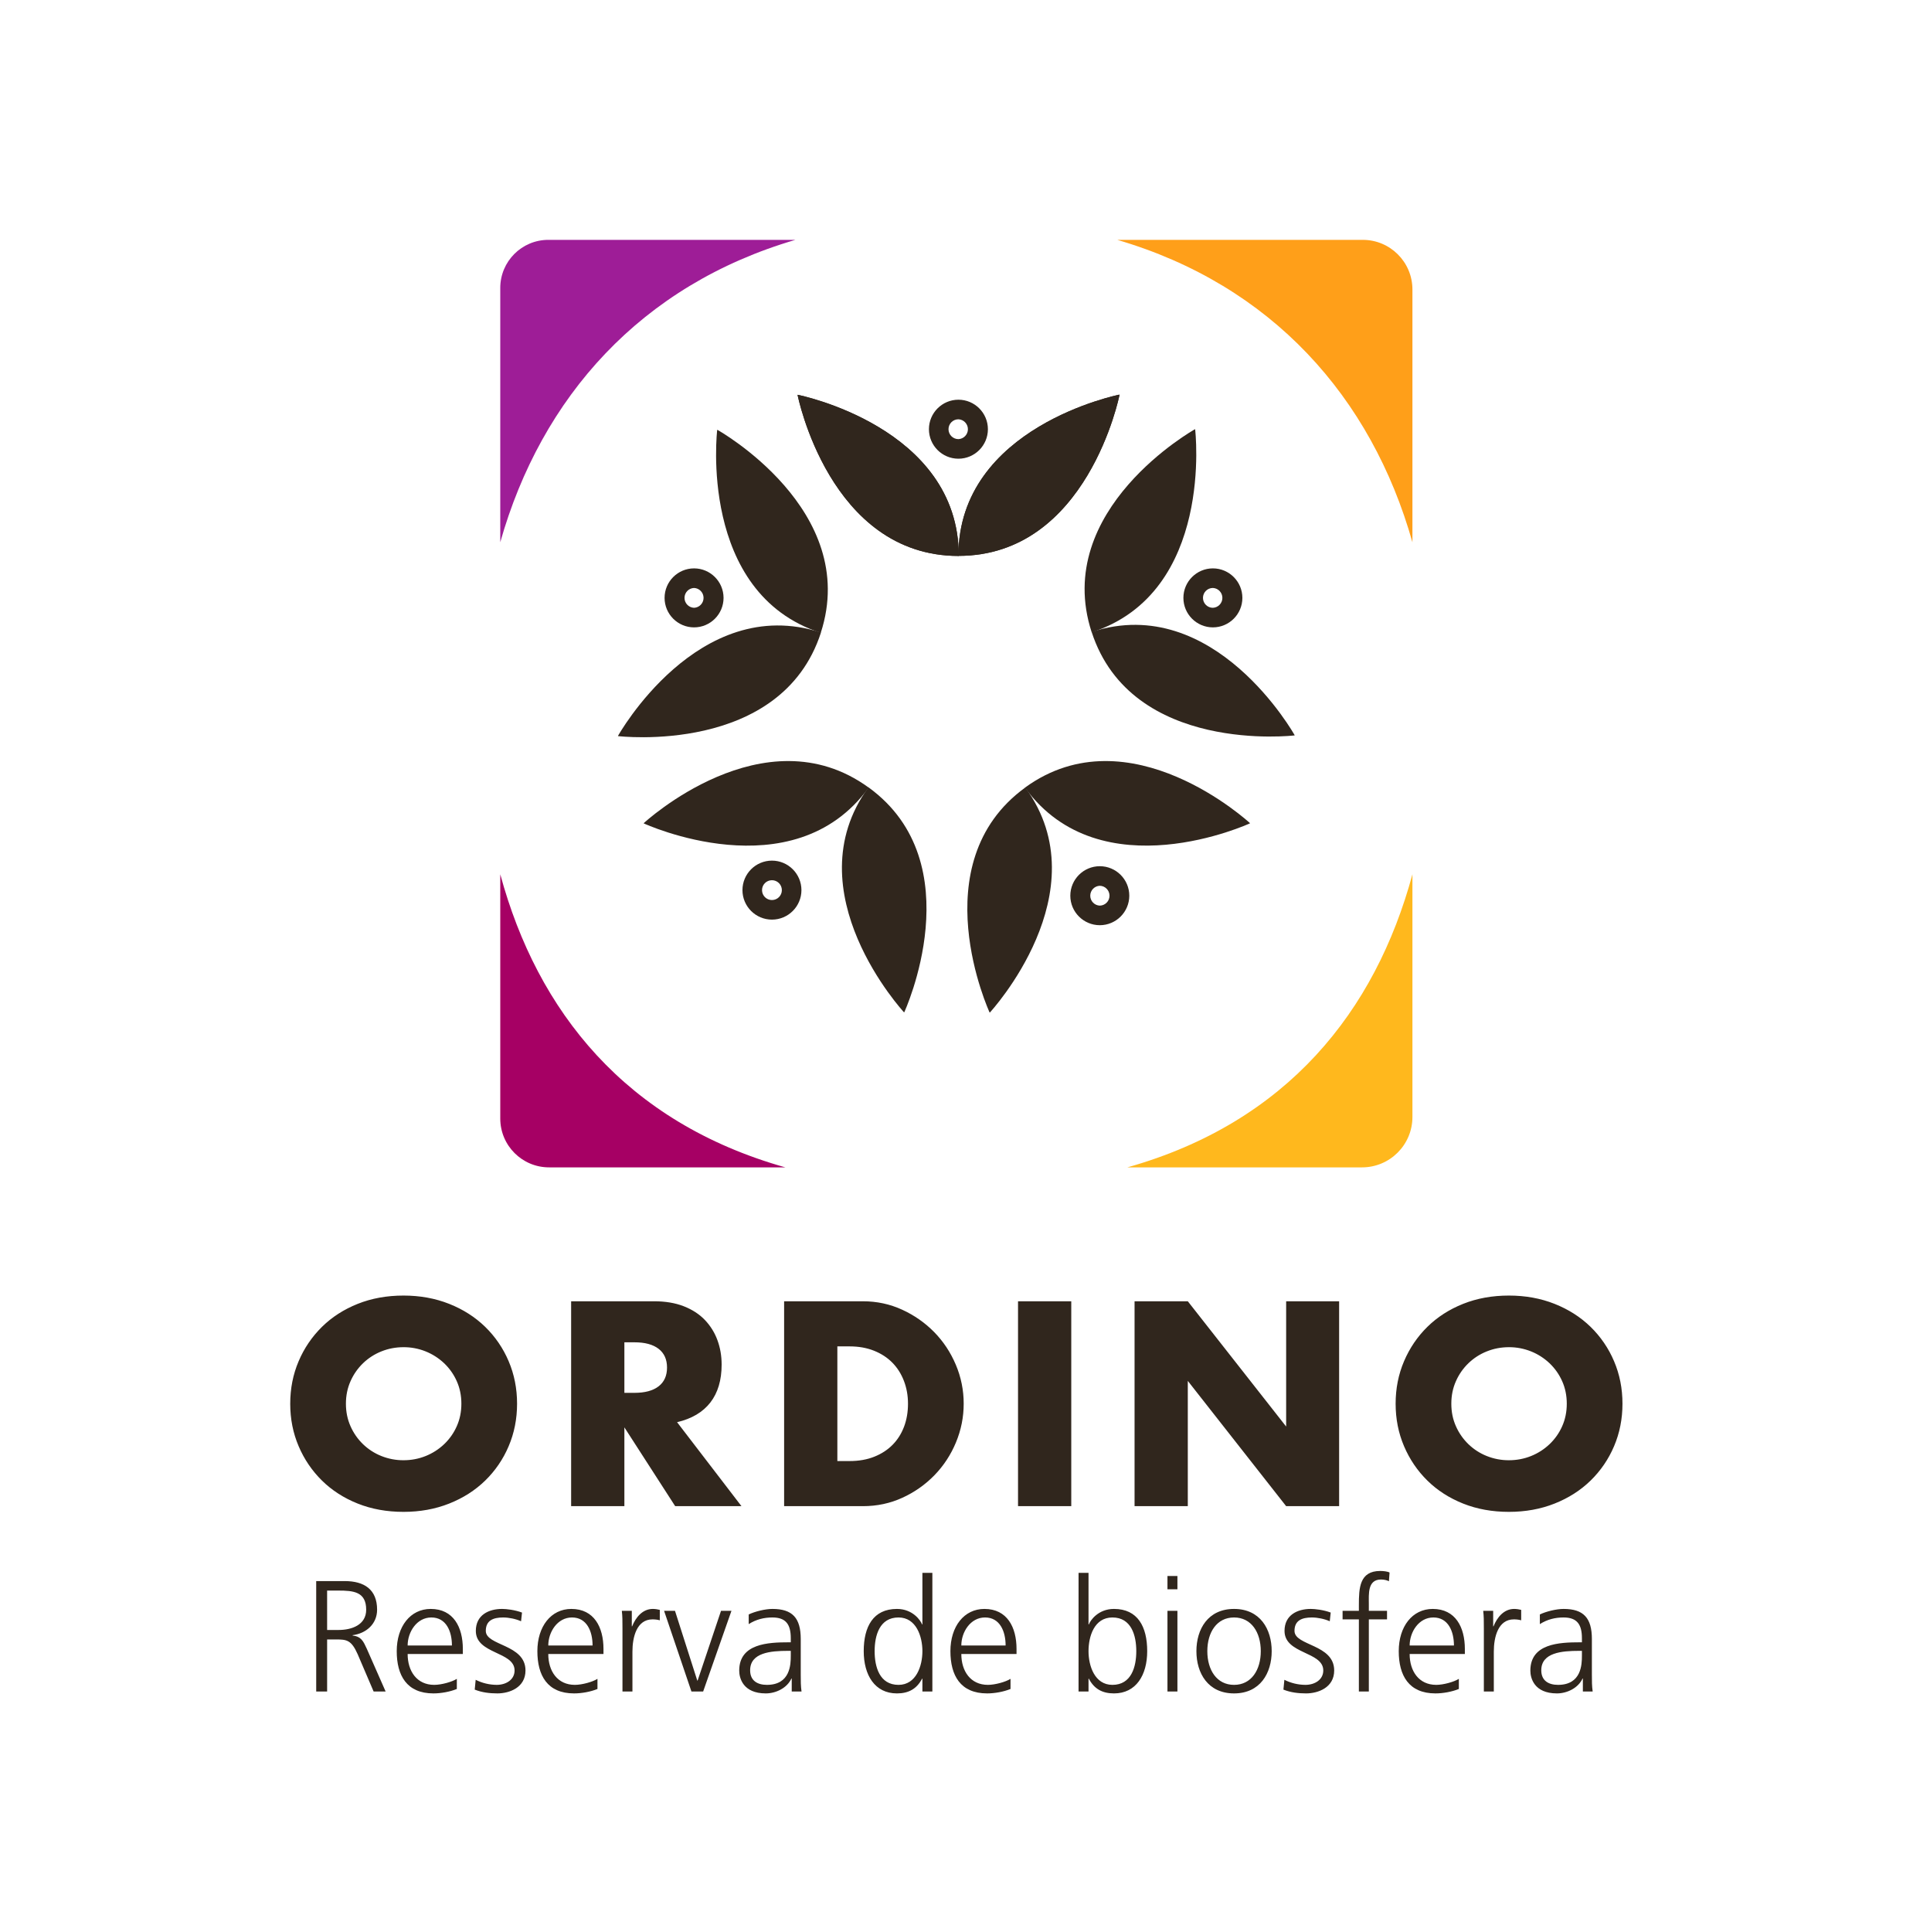
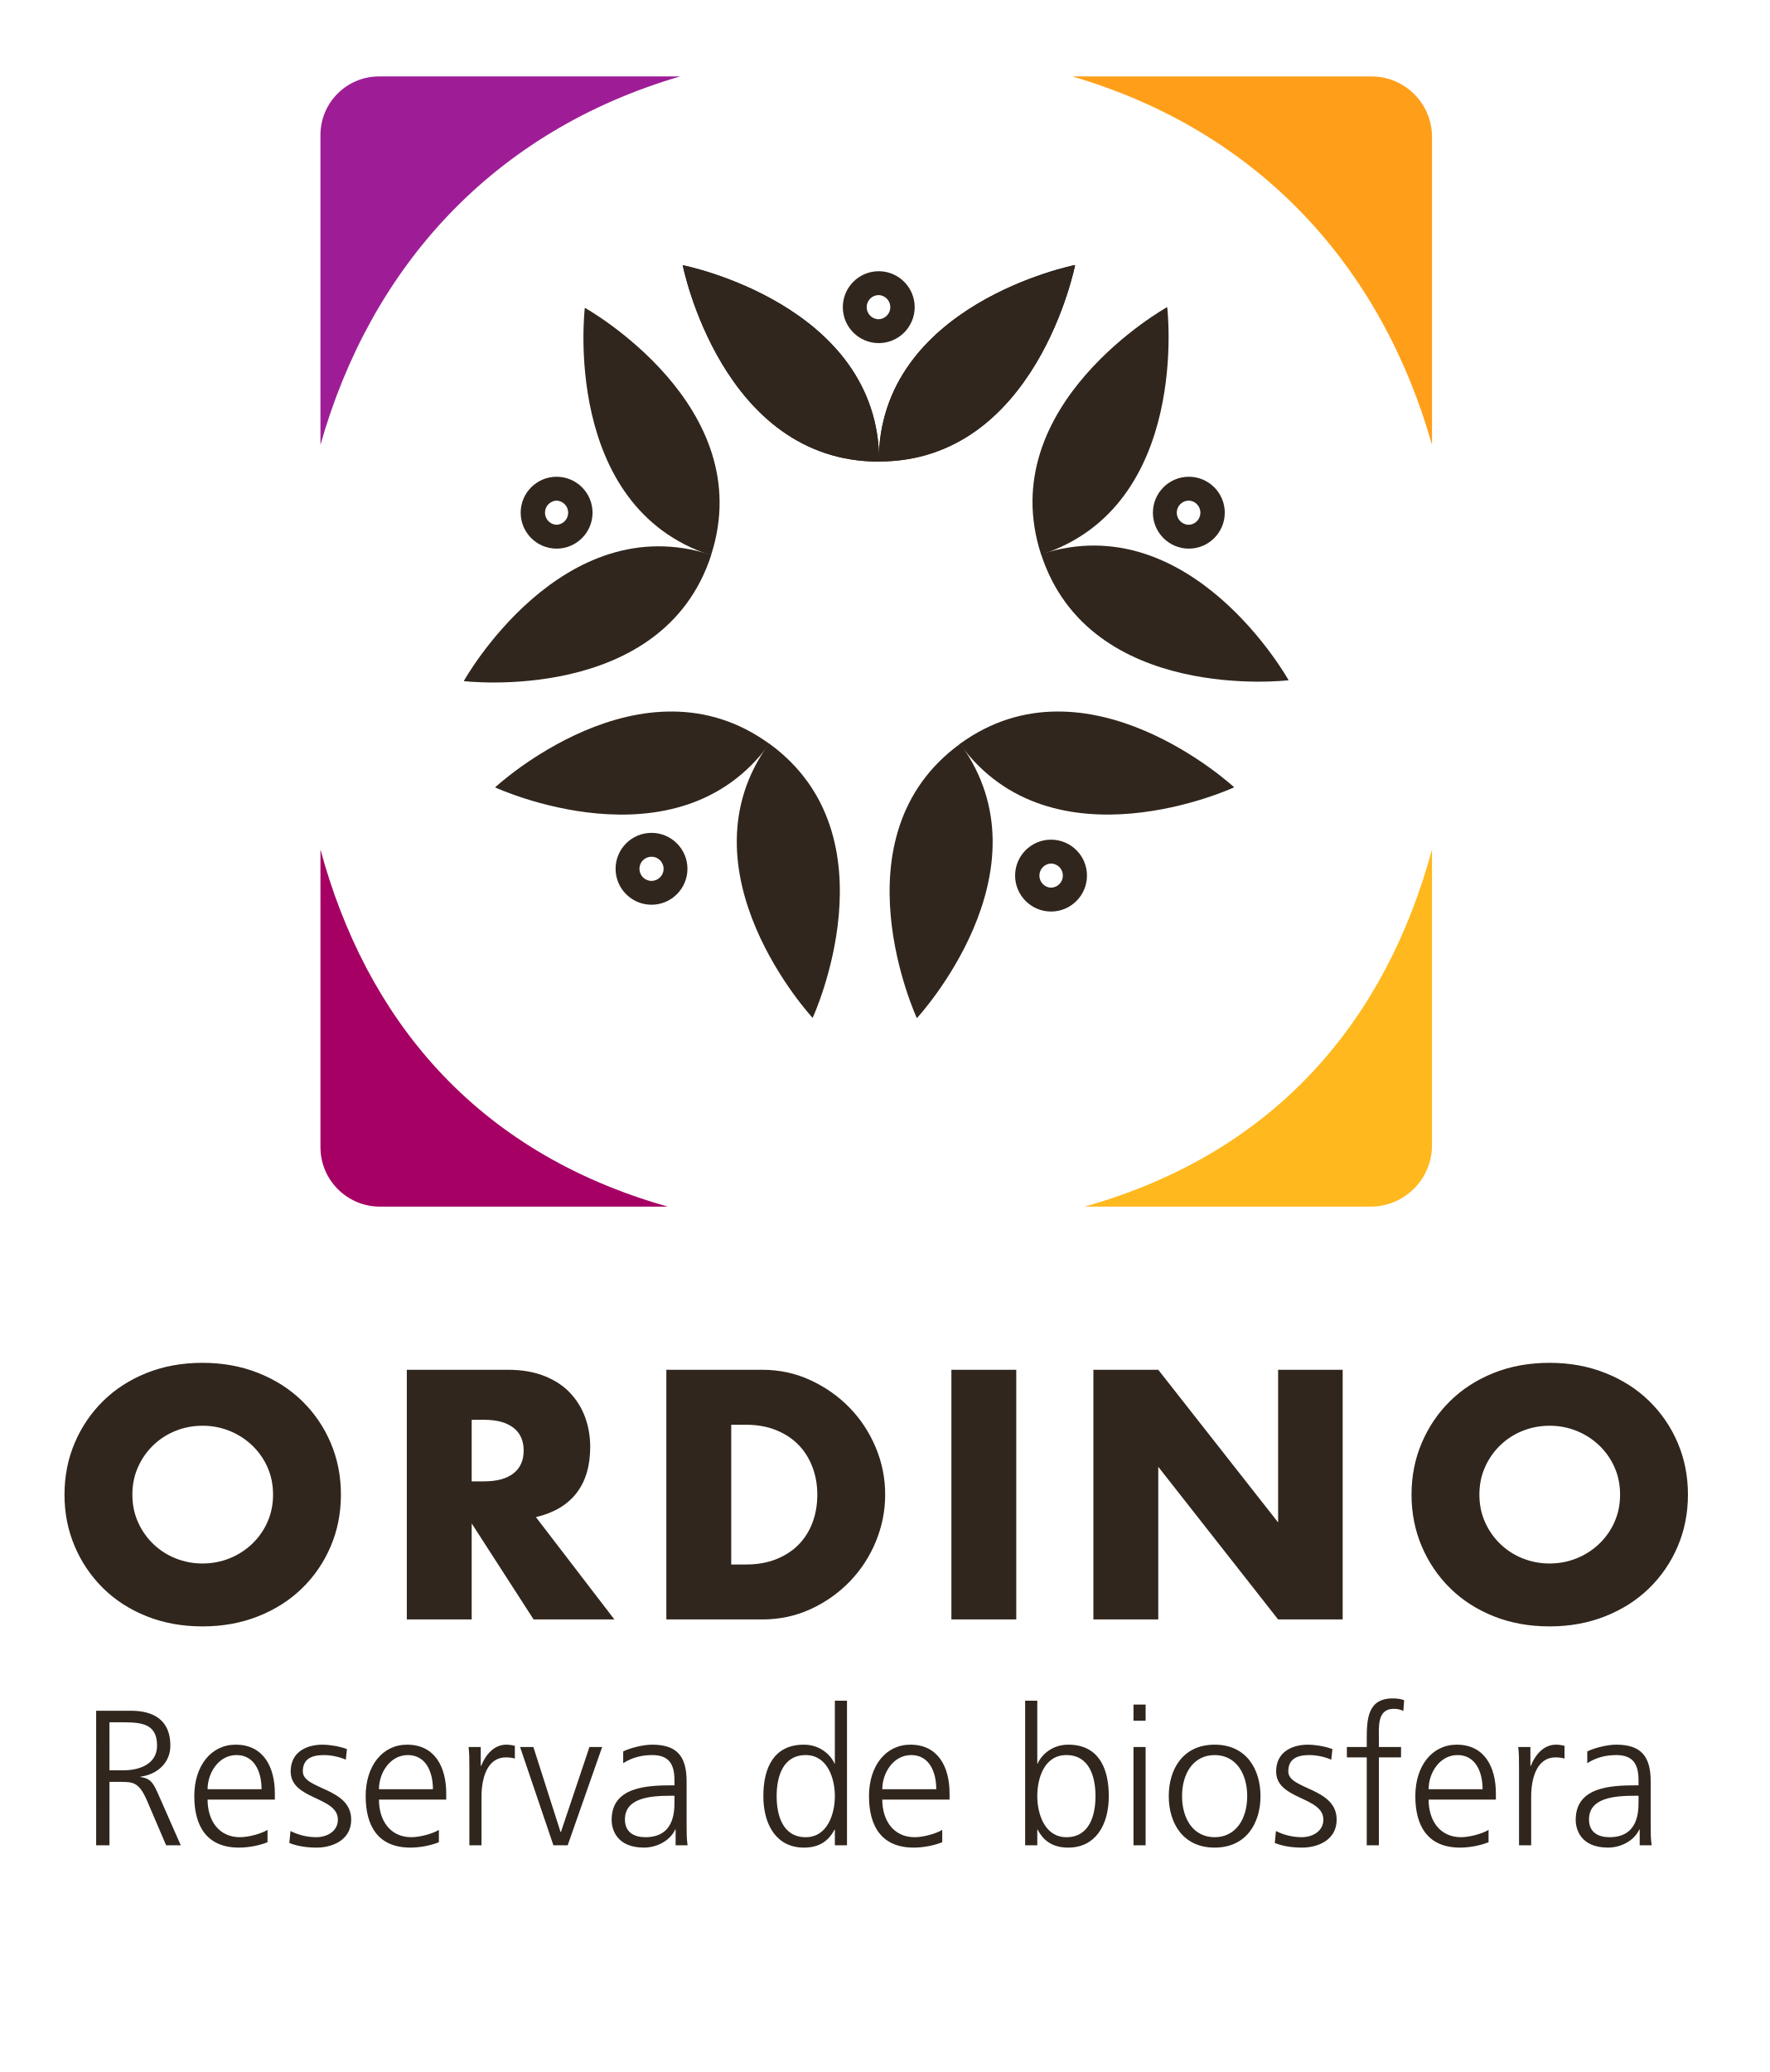
- <svg xmlns="http://www.w3.org/2000/svg" width="540.047" height="545.367">
+ <svg xmlns="http://www.w3.org/2000/svg" width="410" height="480">
  <defs>
    <clipPath clipPathUnits="userSpaceOnUse" id="a">
-       <path d="M0 409.025h405.035V0H0z" />
+       <path d="m0,409.025l405.035,0l0,-409.025l-405.035,0l0,409.025z" id="svg_1" />
    </clipPath>
  </defs>
-   <g clip-path="url(#a)" transform="matrix(1.33333 0 0 -1.33333 0 545.367)">
-     <path d="M73.252 111.844c0-1.726.326-3.317.979-4.775a11.943 11.943 0 016.53-6.3 12.436 12.436 0 014.687-.891c1.649 0 3.213.297 4.69.89a12.328 12.328 0 013.91 2.505 11.84 11.84 0 012.675 3.796c.652 1.458.978 3.049.978 4.775 0 1.726-.326 3.317-.978 4.775a11.872 11.872 0 01-2.675 3.796 12.433 12.433 0 01-8.6 3.396c-1.649 0-3.213-.297-4.688-.892a11.96 11.96 0 01-3.883-2.504 12.048 12.048 0 01-2.646-3.796c-.654-1.458-.979-3.05-.979-4.775m-11.793 0c0 3.22.594 6.223 1.783 9.002a22.47 22.47 0 004.948 7.279c2.108 2.072 4.63 3.69 7.564 4.862 2.934 1.169 6.164 1.754 9.694 1.754 3.49 0 6.712-.585 9.665-1.754 2.953-1.172 5.493-2.79 7.623-4.862a22.251 22.251 0 004.975-7.28c1.188-2.778 1.784-5.78 1.784-9.001 0-3.221-.596-6.223-1.784-9.002a22.251 22.251 0 00-4.975-7.28c-2.13-2.071-4.67-3.692-7.624-4.861-2.952-1.17-6.174-1.754-9.663-1.754-3.53 0-6.76.585-9.695 1.754-2.934 1.169-5.456 2.79-7.565 4.862a22.47 22.47 0 00-4.946 7.279c-1.19 2.779-1.785 5.78-1.785 9.002M132.219 114.145h2.128c2.225 0 3.932.46 5.12 1.38 1.19.92 1.784 2.245 1.784 3.97 0 1.726-.594 3.05-1.783 3.97-1.19.92-2.896 1.38-5.121 1.38h-2.128zm24.795-23.99h-14.037l-10.758 16.684V90.156h-11.275v43.377h17.546c2.416 0 4.525-.357 6.328-1.065 1.802-.71 3.288-1.677 4.458-2.906a12.247 12.247 0 002.646-4.256c.595-1.61.892-3.336.892-5.177 0-3.3-.796-5.973-2.387-8.025-1.592-2.052-3.941-3.443-7.047-4.171zM177.32 99.706h2.59c1.956 0 3.7.305 5.235.921 1.534.612 2.827 1.455 3.883 2.53 1.055 1.073 1.86 2.35 2.417 3.826.555 1.477.833 3.095.833 4.861 0 1.725-.288 3.336-.863 4.832-.575 1.495-1.39 2.782-2.445 3.854-1.055 1.073-2.35 1.918-3.883 2.531-1.534.613-3.26.92-5.177.92h-2.59zm-11.274 33.826h16.683c2.952 0 5.723-.594 8.313-1.784 2.589-1.188 4.85-2.77 6.789-4.746 1.935-1.975 3.46-4.275 4.573-6.902a20.988 20.988 0 001.668-8.256c0-2.838-.547-5.573-1.64-8.198a21.997 21.997 0 00-4.544-6.933 22.426 22.426 0 00-6.788-4.773c-2.59-1.19-5.38-1.785-8.371-1.785h-16.683zM226.853 90.155h-11.274v43.377h11.274zM240.256 90.155v43.377h11.274l20.827-26.52v26.52h11.218V90.155h-11.218l-20.827 26.521v-26.52zM307.334 111.844c0-1.726.324-3.317.978-4.775a12.015 12.015 0 012.647-3.796 11.933 11.933 0 013.883-2.504 12.436 12.436 0 014.688-.891c1.648 0 3.211.297 4.689.89a12.34 12.34 0 013.911 2.505 11.84 11.84 0 012.675 3.796c.651 1.458.977 3.049.977 4.775 0 1.726-.326 3.317-.977 4.775a11.872 11.872 0 01-2.675 3.796 12.357 12.357 0 01-3.911 2.504 12.437 12.437 0 01-4.689.892c-1.649 0-3.213-.297-4.688-.892a11.949 11.949 0 01-6.53-6.3c-.654-1.458-.978-3.05-.978-4.775m-11.794 0c0 3.22.595 6.223 1.784 9.002 1.188 2.782 2.837 5.206 4.947 7.279 2.109 2.072 4.63 3.69 7.565 4.862 2.934 1.169 6.164 1.754 9.694 1.754 3.489 0 6.711-.585 9.664-1.754 2.953-1.172 5.494-2.79 7.623-4.862a22.254 22.254 0 004.976-7.28c1.188-2.778 1.783-5.78 1.783-9.001 0-3.221-.595-6.223-1.783-9.002a22.254 22.254 0 00-4.976-7.28c-2.129-2.071-4.67-3.692-7.623-4.861-2.953-1.17-6.175-1.754-9.664-1.754-3.53 0-6.76.585-9.694 1.754-2.935 1.169-5.456 2.79-7.565 4.862-2.11 2.073-3.759 4.497-4.947 7.279-1.189 2.779-1.784 5.78-1.784 9.002" fill="#30261d" />
-     <path d="M299.098 294.228v53.503c0 5.807-4.708 10.515-10.516 10.515H236.59c32.652-9.56 53.805-33.259 62.507-64.018" fill="#ff9f19" />
-     <path d="M168.442 358.246h-52.325c-5.622 0-10.18-4.558-10.18-10.18V294.23c8.702 30.76 29.854 54.458 62.505 64.017" fill="#9e1d97" />
-     <path d="M105.938 223.927v-51.711c0-5.708 4.627-10.335 10.335-10.335H166.3c-33.816 9.54-52.5 33.035-60.362 62.046" fill="#a60064" />
-     <path d="M299.098 223.927c-7.863-29.01-26.548-52.505-60.362-62.046h49.692c5.893 0 10.67 4.777 10.67 10.67z" fill="#ffb81d" />
-     <path d="M202.978 291.34c27.354 0 34.092 34.092 34.092 34.092l-.022.044s-34.091-6.74-34.091-34.092z" fill="#30261d" />
-     <path d="M203.032 291.347c0 27.354-34.092 34.092-34.092 34.092l-.042-.023s6.738-34.092 34.09-34.092zM231.174 275.217c8.454-26.015 42.96-21.887 42.96-21.887l.033.032s-16.942 30.343-42.957 21.89z" fill="#30261d" />
-     <path d="M231.197 275.165c26.013 8.455 21.89 42.96 21.89 42.96l-.036.034s-30.342-16.945-21.888-42.958zM217.1 242.293c-22.128-16.078-7.54-47.621-7.54-47.621l.042-.022s23.622 25.493 7.544 47.62z" fill="#30261d" />
-     <path d="M217.057 242.257c16.078-22.13 47.623-7.544 47.623-7.544l.02.043s-25.49 23.62-47.62 7.543zM183.941 242.298c-22.131 16.078-47.621-7.542-47.621-7.542l-.006-.048s31.54-14.586 47.619 7.544z" fill="#30261d" />
-     <path d="M183.892 242.328c-16.078-22.13 7.542-47.62 7.542-47.62l.046-.007s14.587 31.543-7.542 47.619zM173.813 275.064c8.453 26.015-21.89 42.96-21.89 42.96l-.047-.009s-4.124-34.505 21.889-42.957z" fill="#30261d" />
-     <path d="M173.825 275.121c-26.015 8.452-42.958-21.89-42.958-21.89l.007-.047s34.507-4.126 42.96 21.888zM202.978 291.34c27.354 0 34.092 34.092 34.092 34.092l-.022.044s-34.091-6.74-34.091-34.092z" fill="#30261d" />
-     <path d="M203.032 291.347c0 27.354-34.092 34.092-34.092 34.092l-.044-.023s6.74-34.092 34.094-34.092zM146.976 284.549a2.102 2.102 0 010-4.201 2.102 2.102 0 010 4.2m0-8.345a6.252 6.252 0 00-6.245 6.245 6.252 6.252 0 006.245 6.246 6.253 6.253 0 006.245-6.246 6.253 6.253 0 00-6.245-6.245M256.843 284.549c-1.158 0-2.1-.942-2.1-2.101 0-1.158.942-2.1 2.1-2.1a2.102 2.102 0 010 4.2m0-8.345a6.253 6.253 0 00-6.245 6.245 6.253 6.253 0 006.245 6.246 6.253 6.253 0 006.245-6.246 6.253 6.253 0 00-6.245-6.245M202.956 320.258c-1.16 0-2.1-.942-2.1-2.1 0-1.159.94-2.1 2.1-2.1a2.102 2.102 0 010 4.2m0-8.346a6.253 6.253 0 00-6.245 6.245 6.254 6.254 0 006.245 6.247 6.253 6.253 0 006.245-6.247 6.252 6.252 0 00-6.245-6.245M163.468 222.676c-1.16 0-2.1-.94-2.1-2.1a2.1 2.1 0 014.2 0c0 1.16-.941 2.1-2.1 2.1m0-8.345a6.253 6.253 0 00-6.245 6.245 6.253 6.253 0 006.245 6.246 6.252 6.252 0 006.245-6.246 6.252 6.252 0 00-6.245-6.245M232.896 221.496a2.102 2.102 0 010-4.201 2.101 2.101 0 010 4.201m0-8.346a6.254 6.254 0 00-6.245 6.246 6.252 6.252 0 006.245 6.245 6.252 6.252 0 006.245-6.245 6.254 6.254 0 00-6.245-6.246M69.272 63.943h2.443c2.714 0 5.829 1.04 5.829 4.287 0 3.818-2.712 4.053-5.894 4.053H69.27zm-2.313 10.35h6.03c4.153 0 6.866-1.776 6.866-6.063 0-3.014-2.312-5.023-5.192-5.39v-.069c1.877-.234 2.279-1.239 3.015-2.813l3.985-9.043H79.12l-3.384 7.904c-1.34 3.015-2.344 3.115-4.554 3.115h-1.91V50.915H66.96zM95.701 60.661c0 2.981-1.206 5.93-4.354 5.93-3.115 0-5.024-3.117-5.024-5.93zm1.038-9.21c-1.474-.603-3.383-.938-4.957-.938-5.66 0-7.77 3.818-7.77 8.943 0 5.225 2.88 8.942 7.201 8.942 4.823 0 6.8-3.884 6.8-8.473v-1.073h-11.69c0-3.617 1.942-6.53 5.627-6.53 1.54 0 3.784.636 4.79 1.273zM100.729 53.394a10.035 10.035 0 014.454-1.072c2.01 0 3.785 1.105 3.785 3.048 0 4.052-8.206 3.417-8.206 8.374 0 3.382 2.747 4.655 5.56 4.655.904 0 2.714-.201 4.22-.771l-.201-1.841c-1.105.502-2.612.803-3.784.803-2.178 0-3.684-.67-3.684-2.846 0-3.183 8.406-2.781 8.406-8.374 0-3.618-3.383-4.857-5.961-4.857-1.642 0-3.283.2-4.79.805zM125.483 60.661c0 2.981-1.207 5.93-4.355 5.93-3.114 0-5.023-3.117-5.023-5.93zm1.037-9.21c-1.473-.603-3.382-.938-4.956-.938-5.66 0-7.77 3.818-7.77 8.943 0 5.225 2.88 8.942 7.2 8.942 4.824 0 6.8-3.884 6.8-8.473v-1.073h-11.69c0-3.617 1.943-6.53 5.628-6.53 1.54 0 3.783.636 4.788 1.273zM131.815 64.179c0 1.875 0 2.578-.134 3.817h2.111v-3.282h.067c.77 1.909 2.21 3.685 4.387 3.685.503 0 1.105-.101 1.474-.201v-2.21c-.435.133-1.005.2-1.54.2-3.35 0-4.255-3.751-4.255-6.832v-8.441h-2.11zM148.9 50.915h-2.48l-5.793 17.081h2.31l4.723-14.77h.067l4.957 14.77h2.21zM167.457 59.523h-.604c-3.65 0-8.004-.369-8.004-4.12 0-2.243 1.608-3.081 3.55-3.081 4.957 0 5.058 4.32 5.058 6.162zm.2-5.862h-.066c-.938-2.042-3.317-3.148-5.426-3.148-4.856 0-5.627 3.283-5.627 4.823 0 5.728 6.096 5.996 10.517 5.996h.402v.87c0 2.915-1.039 4.388-3.886 4.388-1.775 0-3.449-.403-5.023-1.408v2.045c1.305.635 3.516 1.171 5.023 1.171 4.221 0 5.995-1.908 5.995-6.362v-7.537c0-1.373 0-2.413.168-3.584h-2.077zM190.272 52.321c3.75 0 5.058 4.02 5.058 7.135 0 3.114-1.308 7.134-5.059 7.134-4.02 0-5.057-3.819-5.057-7.134 0-3.317 1.038-7.135 5.058-7.135m7.167-1.406h-2.11v2.713h-.068c-1.138-2.177-2.88-3.116-5.325-3.116-4.689 0-7.033 3.886-7.033 8.944 0 5.191 2.01 8.942 7.034 8.942 3.35 0 5.022-2.445 5.324-3.282h.068v10.92h2.11zM212.95 60.661c0 2.981-1.206 5.93-4.354 5.93-3.115 0-5.024-3.117-5.024-5.93zm1.038-9.21c-1.474-.603-3.383-.938-4.957-.938-5.66 0-7.77 3.818-7.77 8.943 0 5.225 2.88 8.942 7.201 8.942 4.823 0 6.8-3.884 6.8-8.473v-1.073h-11.69c0-3.617 1.942-6.53 5.627-6.53 1.54 0 3.784.636 4.79 1.273zM235.564 66.59c-3.852 0-5.058-4.02-5.058-7.134 0-3.115 1.307-7.135 5.058-7.135 4.02 0 5.058 3.819 5.058 7.135s-1.039 7.134-5.059 7.134m-7.166 9.445h2.109v-10.92h.068c.302.838 1.975 3.284 5.325 3.284 5.024 0 7.034-3.751 7.034-8.943 0-5.057-2.345-8.943-7.034-8.943-2.445 0-4.187.938-5.325 3.115h-.068v-2.713h-2.11zM247.223 67.996h2.11V50.915h-2.11zm2.11 4.556h-2.11v2.813h2.11zM261.325 52.321c3.684 0 5.66 3.183 5.66 7.135s-1.976 7.134-5.66 7.134c-3.685 0-5.66-3.182-5.66-7.134 0-3.952 1.975-7.135 5.66-7.135m0 16.077c5.526 0 7.971-4.287 7.971-8.942 0-4.656-2.445-8.944-7.97-8.944-5.527 0-7.973 4.288-7.973 8.944 0 4.655 2.446 8.942 7.972 8.942M271.98 53.394a10.035 10.035 0 014.454-1.072c2.01 0 3.785 1.105 3.785 3.048 0 4.052-8.206 3.417-8.206 8.374 0 3.382 2.747 4.655 5.56 4.655.904 0 2.713-.201 4.22-.771l-.201-1.841c-1.105.502-2.612.803-3.784.803-2.178 0-3.684-.67-3.684-2.846 0-3.183 8.406-2.781 8.406-8.374 0-3.618-3.383-4.857-5.961-4.857-1.642 0-3.283.2-4.79.805zM287.757 66.188h-3.45v1.808h3.45v1.24c0 3.583.134 7.2 4.52 7.2.67 0 1.576-.1 1.978-.335l-.134-1.841c-.435.234-1.072.367-1.675.367-2.88 0-2.58-3.113-2.58-5.157v-1.474h3.853v-1.808h-3.852V50.915h-2.11zM307.889 60.661c0 2.981-1.206 5.93-4.354 5.93-3.115 0-5.024-3.117-5.024-5.93zm1.038-9.21c-1.474-.603-3.383-.938-4.957-.938-5.66 0-7.77 3.818-7.77 8.943 0 5.225 2.88 8.942 7.2 8.942 4.824 0 6.8-3.884 6.8-8.473v-1.073h-11.69c0-3.617 1.943-6.53 5.628-6.53 1.54 0 3.784.636 4.789 1.273zM314.222 64.179c0 1.875 0 2.578-.134 3.817h2.11v-3.282h.068c.769 1.909 2.21 3.685 4.387 3.685.503 0 1.105-.101 1.474-.201v-2.21c-.435.133-1.005.2-1.541.2-3.35 0-4.254-3.751-4.254-6.832v-8.441h-2.11zM334.99 59.523h-.604c-3.65 0-8.004-.369-8.004-4.12 0-2.243 1.608-3.081 3.55-3.081 4.957 0 5.058 4.32 5.058 6.162zm.2-5.862h-.066c-.938-2.042-3.317-3.148-5.426-3.148-4.856 0-5.627 3.283-5.627 4.823 0 5.728 6.096 5.996 10.517 5.996h.402v.87c0 2.915-1.039 4.388-3.886 4.388-1.775 0-3.449-.403-5.023-1.408v2.045c1.305.635 3.516 1.171 5.023 1.171 4.221 0 5.995-1.908 5.995-6.362v-7.537c0-1.373 0-2.413.168-3.584h-2.077z" fill="#30261d" />
+   <g>
+     <g clip-path="url(#a)" transform="matrix(1.33333, 0, 0, -1.33333, 0, 545.367)" id="svg_2">
+       <path d="m23.002,149.344c0,-1.726 0.326,-3.317 0.979,-4.775a11.943,11.943 0 0 1 6.53,-6.3a12.436,12.436 0 0 1 4.687,-0.891c1.649,0 3.213,0.297 4.69,0.89a12.328,12.328 0 0 1 3.91,2.505a11.84,11.84 0 0 1 2.675,3.796c0.652,1.458 0.978,3.049 0.978,4.775c0,1.726 -0.326,3.317 -0.978,4.775a11.872,11.872 0 0 1 -2.675,3.796a12.433,12.433 0 0 1 -8.6,3.396c-1.649,0 -3.213,-0.297 -4.688,-0.892a11.96,11.96 0 0 1 -3.883,-2.504a12.048,12.048 0 0 1 -2.646,-3.796c-0.654,-1.458 -0.979,-3.05 -0.979,-4.775m-11.793,0c0,3.22 0.594,6.223 1.783,9.002a22.47,22.47 0 0 0 4.948,7.279c2.108,2.072 4.63,3.69 7.564,4.862c2.934,1.169 6.164,1.754 9.694,1.754c3.49,0 6.712,-0.585 9.665,-1.754c2.953,-1.172 5.493,-2.79 7.623,-4.862a22.251,22.251 0 0 0 4.975,-7.28c1.188,-2.778 1.784,-5.78 1.784,-9.001c0,-3.221 -0.596,-6.223 -1.784,-9.002a22.251,22.251 0 0 0 -4.975,-7.28c-2.13,-2.071 -4.67,-3.692 -7.624,-4.861c-2.952,-1.17 -6.174,-1.754 -9.663,-1.754c-3.53,0 -6.76,0.585 -9.695,1.754c-2.934,1.169 -5.456,2.79 -7.565,4.862a22.47,22.47 0 0 0 -4.946,7.279c-1.19,2.779 -1.785,5.78 -1.785,9.002m70.761,2.301l2.128,0c2.225,0 3.932,0.46 5.12,1.38c1.19,0.92 1.784,2.245 1.784,3.97c0,1.726 -0.594,3.05 -1.783,3.97c-1.19,0.92 -2.896,1.38 -5.121,1.38l-2.128,0l0,-10.7zm24.795,-23.99l-14.037,0l-10.758,16.684l0,-16.683l-11.275,0l0,43.377l17.546,0c2.416,0 4.525,-0.357 6.328,-1.065c1.802,-0.71 3.288,-1.677 4.458,-2.906a12.247,12.247 0 0 0 2.646,-4.256c0.595,-1.61 0.892,-3.336 0.892,-5.177c0,-3.3 -0.796,-5.973 -2.387,-8.025c-1.592,-2.052 -3.941,-3.443 -7.047,-4.171l13.634,-17.778zm20.306,9.551l2.59,0c1.956,0 3.7,0.305 5.235,0.921c1.534,0.612 2.827,1.455 3.883,2.53c1.055,1.073 1.86,2.35 2.417,3.826c0.555,1.477 0.833,3.095 0.833,4.861c0,1.725 -0.288,3.336 -0.863,4.832c-0.575,1.495 -1.39,2.782 -2.445,3.854c-1.055,1.073 -2.35,1.918 -3.883,2.531c-1.534,0.613 -3.26,0.92 -5.177,0.92l-2.59,0l0,-24.275zm-11.274,33.826l16.683,0c2.952,0 5.723,-0.594 8.313,-1.784c2.589,-1.188 4.85,-2.77 6.789,-4.746c1.935,-1.975 3.46,-4.275 4.573,-6.902a20.988,20.988 0 0 0 1.668,-8.256c0,-2.838 -0.547,-5.573 -1.64,-8.198a21.997,21.997 0 0 0 -4.544,-6.933a22.426,22.426 0 0 0 -6.788,-4.773c-2.59,-1.19 -5.38,-1.785 -8.371,-1.785l-16.683,0l0,43.377zm60.807,-43.377l-11.274,0l0,43.377l11.274,0l0,-43.377zm13.403,0l0,43.377l11.274,0l20.827,-26.52l0,26.52l11.218,0l0,-43.377l-11.218,0l-20.827,26.521l0,-26.52l-11.274,-0.001zm67.078,21.689c0,-1.726 0.324,-3.317 0.978,-4.775a12.015,12.015 0 0 1 2.647,-3.796a11.933,11.933 0 0 1 3.883,-2.504a12.436,12.436 0 0 1 4.688,-0.891c1.648,0 3.211,0.297 4.689,0.89a12.34,12.34 0 0 1 3.911,2.505a11.84,11.84 0 0 1 2.675,3.796c0.651,1.458 0.977,3.049 0.977,4.775c0,1.726 -0.326,3.317 -0.977,4.775a11.872,11.872 0 0 1 -2.675,3.796a12.357,12.357 0 0 1 -3.911,2.504a12.437,12.437 0 0 1 -4.689,0.892c-1.649,0 -3.213,-0.297 -4.688,-0.892a11.949,11.949 0 0 1 -6.53,-6.3c-0.654,-1.458 -0.978,-3.05 -0.978,-4.775m-11.794,0c0,3.22 0.595,6.223 1.784,9.002c1.188,2.782 2.837,5.206 4.947,7.279c2.109,2.072 4.63,3.69 7.565,4.862c2.934,1.169 6.164,1.754 9.694,1.754c3.489,0 6.711,-0.585 9.664,-1.754c2.953,-1.172 5.494,-2.79 7.623,-4.862a22.254,22.254 0 0 0 4.976,-7.28c1.188,-2.778 1.783,-5.78 1.783,-9.001c0,-3.221 -0.595,-6.223 -1.783,-9.002a22.254,22.254 0 0 0 -4.976,-7.28c-2.129,-2.071 -4.67,-3.692 -7.623,-4.861c-2.953,-1.17 -6.175,-1.754 -9.664,-1.754c-3.53,0 -6.76,0.585 -9.694,1.754c-2.935,1.169 -5.456,2.79 -7.565,4.862c-2.11,2.073 -3.759,4.497 -4.947,7.279c-1.189,2.779 -1.784,5.78 -1.784,9.002" fill="#30261d" id="svg_3" />
+       <path d="m248.848,331.728l0,53.503c0,5.807 -4.708,10.515 -10.516,10.515l-51.992,0c32.652,-9.56 53.805,-33.259 62.507,-64.018" fill="#ff9f19" id="svg_4" />
+       <path d="m118.192,395.746l-52.325,0c-5.622,0 -10.18,-4.558 -10.18,-10.18l0,-53.836c8.702,30.76 29.854,54.458 62.505,64.017" fill="#9e1d97" id="svg_5" />
+       <path d="m55.688,261.427l0,-51.711c0,-5.708 4.627,-10.335 10.335,-10.335l50.027,0c-33.816,9.54 -52.5,33.035 -60.362,62.046" fill="#a60064" id="svg_6" />
+       <path d="m248.848,261.427c-7.863,-29.01 -26.548,-52.505 -60.362,-62.046l49.692,0c5.893,0 10.67,4.777 10.67,10.67l0,51.376z" fill="#ffb81d" id="svg_7" />
+       <path d="m152.728,328.84c27.354,0 34.092,34.092 34.092,34.092l-0.022,0.044s-34.091,-6.74 -34.091,-34.092l0.021,-0.044z" fill="#30261d" id="svg_8" />
+       <path d="m152.782,328.847c0,27.354 -34.092,34.092 -34.092,34.092l-0.042,-0.023s6.738,-34.092 34.09,-34.092l0.044,0.023zm28.142,-16.13c8.454,-26.015 42.96,-21.887 42.96,-21.887l0.033,0.032s-16.942,30.343 -42.957,21.89l-0.036,-0.035z" fill="#30261d" id="svg_9" />
+       <path d="m180.947,312.665c26.013,8.455 21.89,42.96 21.89,42.96l-0.036,0.034s-30.342,-16.945 -21.888,-42.958l0.034,-0.036zm-14.097,-32.872c-22.128,-16.078 -7.54,-47.621 -7.54,-47.621l0.042,-0.022s23.622,25.493 7.544,47.62l-0.046,0.023z" fill="#30261d" id="svg_10" />
+       <path d="m166.807,279.757c16.078,-22.13 47.623,-7.544 47.623,-7.544l0.02,0.043s-25.49,23.62 -47.62,7.543l-0.023,-0.042zm-33.116,0.041c-22.131,16.078 -47.621,-7.542 -47.621,-7.542l-0.006,-0.048s31.54,-14.586 47.619,7.544l0.008,0.046z" fill="#30261d" id="svg_11" />
+       <path d="m133.642,279.828c-16.078,-22.13 7.542,-47.62 7.542,-47.62l0.046,-0.007s14.587,31.543 -7.542,47.619l-0.046,0.008zm-10.079,32.736c8.453,26.015 -21.89,42.96 -21.89,42.96l-0.047,-0.009s-4.124,-34.505 21.889,-42.957l0.048,0.006z" fill="#30261d" id="svg_12" />
+       <path d="m123.575,312.621c-26.015,8.452 -42.958,-21.89 -42.958,-21.89l0.007,-0.047s34.507,-4.126 42.96,21.888l-0.009,0.049zm29.153,16.219c27.354,0 34.092,34.092 34.092,34.092l-0.022,0.044s-34.091,-6.74 -34.091,-34.092l0.021,-0.044z" fill="#30261d" id="svg_13" />
+       <path d="m152.782,328.847c0,27.354 -34.092,34.092 -34.092,34.092l-0.044,-0.023s6.74,-34.092 34.094,-34.092l0.042,0.023zm-56.056,-6.798a2.102,2.102 0 0 1 0,-4.201a2.102,2.102 0 0 1 0,4.2m0,-8.345a6.252,6.252 0 0 0 -6.245,6.245a6.252,6.252 0 0 0 6.245,6.246a6.253,6.253 0 0 0 6.245,-6.246a6.253,6.253 0 0 0 -6.245,-6.245m109.867,8.346c-1.158,0 -2.1,-0.942 -2.1,-2.101c0,-1.158 0.942,-2.1 2.1,-2.1a2.102,2.102 0 0 1 0,4.2m0,-8.345a6.253,6.253 0 0 0 -6.245,6.245a6.253,6.253 0 0 0 6.245,6.246a6.253,6.253 0 0 0 6.245,-6.246a6.253,6.253 0 0 0 -6.245,-6.245m-53.887,44.055c-1.16,0 -2.1,-0.942 -2.1,-2.1c0,-1.159 0.94,-2.1 2.1,-2.1a2.102,2.102 0 0 1 0,4.2m0,-8.346a6.253,6.253 0 0 0 -6.245,6.245a6.254,6.254 0 0 0 6.245,6.247a6.253,6.253 0 0 0 6.245,-6.247a6.252,6.252 0 0 0 -6.245,-6.245m-39.488,-89.236c-1.16,0 -2.1,-0.94 -2.1,-2.1a2.1,2.1 0 0 1 4.2,0c0,1.16 -0.941,2.1 -2.1,2.1m0,-8.345a6.253,6.253 0 0 0 -6.245,6.245a6.253,6.253 0 0 0 6.245,6.246a6.252,6.252 0 0 0 6.245,-6.246a6.252,6.252 0 0 0 -6.245,-6.245m69.428,7.165a2.102,2.102 0 0 1 0,-4.201a2.101,2.101 0 0 1 0,4.201m0,-8.346a6.254,6.254 0 0 0 -6.245,6.246a6.252,6.252 0 0 0 6.245,6.245a6.252,6.252 0 0 0 6.245,-6.245a6.254,6.254 0 0 0 -6.245,-6.246m-163.624,-149.207l2.443,0c2.714,0 5.829,1.04 5.829,4.287c0,3.818 -2.712,4.053 -5.894,4.053l-2.38,0l0.002,-8.34zm-2.313,10.35l6.03,0c4.153,0 6.866,-1.776 6.866,-6.063c0,-3.014 -2.312,-5.023 -5.192,-5.39l0,-0.069c1.877,-0.234 2.279,-1.239 3.015,-2.813l3.985,-9.043l-2.543,0l-3.384,7.904c-1.34,3.015 -2.344,3.115 -4.554,3.115l-1.91,0l0,-11.019l-2.312,0l-0.001,23.378zm28.742,-13.632c0,2.981 -1.206,5.93 -4.354,5.93c-3.115,0 -5.024,-3.117 -5.024,-5.93l9.378,0zm1.038,-9.21c-1.474,-0.603 -3.383,-0.938 -4.957,-0.938c-5.66,0 -7.77,3.818 -7.77,8.943c0,5.225 2.88,8.942 7.201,8.942c4.823,0 6.8,-3.884 6.8,-8.473l0,-1.073l-11.69,0c0,-3.617 1.942,-6.53 5.627,-6.53c1.54,0 3.784,0.636 4.79,1.273l-0.001,-2.144zm3.99,1.943a10.035,10.035 0 0 1 4.454,-1.072c2.01,0 3.785,1.105 3.785,3.048c0,4.052 -8.206,3.417 -8.206,8.374c0,3.382 2.747,4.655 5.56,4.655c0.904,0 2.714,-0.201 4.22,-0.771l-0.201,-1.841c-1.105,0.502 -2.612,0.803 -3.784,0.803c-2.178,0 -3.684,-0.67 -3.684,-2.846c0,-3.183 8.406,-2.781 8.406,-8.374c0,-3.618 -3.383,-4.857 -5.961,-4.857c-1.642,0 -3.283,0.2 -4.79,0.805l0.201,2.076zm24.754,7.267c0,2.981 -1.207,5.93 -4.355,5.93c-3.114,0 -5.023,-3.117 -5.023,-5.93l9.378,0zm1.037,-9.21c-1.473,-0.603 -3.382,-0.938 -4.956,-0.938c-5.66,0 -7.77,3.818 -7.77,8.943c0,5.225 2.88,8.942 7.2,8.942c4.824,0 6.8,-3.884 6.8,-8.473l0,-1.073l-11.69,0c0,-3.617 1.943,-6.53 5.628,-6.53c1.54,0 3.783,0.636 4.788,1.273l0,-2.144zm5.295,12.728c0,1.875 0,2.578 -0.134,3.817l2.111,0l0,-3.282l0.067,0c0.77,1.909 2.21,3.685 4.387,3.685c0.503,0 1.105,-0.101 1.474,-0.201l0,-2.21c-0.435,0.133 -1.005,0.2 -1.54,0.2c-3.35,0 -4.255,-3.751 -4.255,-6.832l0,-8.441l-2.11,0l0,13.264zm17.085,-13.264l-2.48,0l-5.793,17.081l2.31,0l4.723,-14.77l0.067,0l4.957,14.77l2.21,0l-5.994,-17.081zm18.557,8.608l-0.604,0c-3.65,0 -8.004,-0.369 -8.004,-4.12c0,-2.243 1.608,-3.081 3.55,-3.081c4.957,0 5.058,4.32 5.058,6.162l0,1.039zm0.2,-5.862l-0.066,0c-0.938,-2.042 -3.317,-3.148 -5.426,-3.148c-4.856,0 -5.627,3.283 -5.627,4.823c0,5.728 6.096,5.996 10.517,5.996l0.402,0l0,0.87c0,2.915 -1.039,4.388 -3.886,4.388c-1.775,0 -3.449,-0.403 -5.023,-1.408l0,2.045c1.305,0.635 3.516,1.171 5.023,1.171c4.221,0 5.995,-1.908 5.995,-6.362l0,-7.537c0,-1.373 0,-2.413 0.168,-3.584l-2.077,0l0,2.746zm22.615,-1.34c3.75,0 5.058,4.02 5.058,7.135c0,3.114 -1.308,7.134 -5.059,7.134c-4.02,0 -5.057,-3.819 -5.057,-7.134c0,-3.317 1.038,-7.135 5.058,-7.135m7.167,-1.406l-2.11,0l0,2.713l-0.068,0c-1.138,-2.177 -2.88,-3.116 -5.325,-3.116c-4.689,0 -7.033,3.886 -7.033,8.944c0,5.191 2.01,8.942 7.034,8.942c3.35,0 5.022,-2.445 5.324,-3.282l0.068,0l0,10.92l2.11,0l0,-25.121zm15.511,9.746c0,2.981 -1.206,5.93 -4.354,5.93c-3.115,0 -5.024,-3.117 -5.024,-5.93l9.378,0zm1.038,-9.21c-1.474,-0.603 -3.383,-0.938 -4.957,-0.938c-5.66,0 -7.77,3.818 -7.77,8.943c0,5.225 2.88,8.942 7.201,8.942c4.823,0 6.8,-3.884 6.8,-8.473l0,-1.073l-11.69,0c0,-3.617 1.942,-6.53 5.627,-6.53c1.54,0 3.784,0.636 4.79,1.273l-0.001,-2.144zm21.576,15.139c-3.852,0 -5.058,-4.02 -5.058,-7.134c0,-3.115 1.307,-7.135 5.058,-7.135c4.02,0 5.058,3.819 5.058,7.135s-1.039,7.134 -5.059,7.134m-7.166,9.445l2.109,0l0,-10.92l0.068,0c0.302,0.838 1.975,3.284 5.325,3.284c5.024,0 7.034,-3.751 7.034,-8.943c0,-5.057 -2.345,-8.943 -7.034,-8.943c-2.445,0 -4.187,0.938 -5.325,3.115l-0.068,0l0,-2.713l-2.11,0l0.001,25.12zm18.826,-8.039l2.11,0l0,-17.081l-2.11,0l0,17.081zm2.11,4.556l-2.11,0l0,2.813l2.11,0l0,-2.813zm11.992,-20.231c3.684,0 5.66,3.183 5.66,7.135s-1.976,7.134 -5.66,7.134c-3.685,0 -5.66,-3.182 -5.66,-7.134c0,-3.952 1.975,-7.135 5.66,-7.135m0,16.077c5.526,0 7.971,-4.287 7.971,-8.942c0,-4.656 -2.445,-8.944 -7.97,-8.944c-5.527,0 -7.973,4.288 -7.973,8.944c0,4.655 2.446,8.942 7.972,8.942m10.655,-15.004a10.035,10.035 0 0 1 4.454,-1.072c2.01,0 3.785,1.105 3.785,3.048c0,4.052 -8.206,3.417 -8.206,8.374c0,3.382 2.747,4.655 5.56,4.655c0.904,0 2.713,-0.201 4.22,-0.771l-0.201,-1.841c-1.105,0.502 -2.612,0.803 -3.784,0.803c-2.178,0 -3.684,-0.67 -3.684,-2.846c0,-3.183 8.406,-2.781 8.406,-8.374c0,-3.618 -3.383,-4.857 -5.961,-4.857c-1.642,0 -3.283,0.2 -4.79,0.805l0.201,2.076zm15.777,12.794l-3.45,0l0,1.808l3.45,0l0,1.24c0,3.583 0.134,7.2 4.52,7.2c0.67,0 1.576,-0.1 1.978,-0.335l-0.134,-1.841c-0.435,0.234 -1.072,0.367 -1.675,0.367c-2.88,0 -2.58,-3.113 -2.58,-5.157l0,-1.474l3.853,0l0,-1.808l-3.852,0l0,-15.273l-2.11,0l0,15.273zm20.132,-5.527c0,2.981 -1.206,5.93 -4.354,5.93c-3.115,0 -5.024,-3.117 -5.024,-5.93l9.378,0zm1.038,-9.21c-1.474,-0.603 -3.383,-0.938 -4.957,-0.938c-5.66,0 -7.77,3.818 -7.77,8.943c0,5.225 2.88,8.942 7.2,8.942c4.824,0 6.8,-3.884 6.8,-8.473l0,-1.073l-11.69,0c0,-3.617 1.943,-6.53 5.628,-6.53c1.54,0 3.784,0.636 4.789,1.273l0,-2.144zm5.295,12.728c0,1.875 0,2.578 -0.134,3.817l2.11,0l0,-3.282l0.068,0c0.769,1.909 2.21,3.685 4.387,3.685c0.503,0 1.105,-0.101 1.474,-0.201l0,-2.21c-0.435,0.133 -1.005,0.2 -1.541,0.2c-3.35,0 -4.254,-3.751 -4.254,-6.832l0,-8.441l-2.11,0l0,13.264zm20.768,-4.656l-0.604,0c-3.65,0 -8.004,-0.369 -8.004,-4.12c0,-2.243 1.608,-3.081 3.55,-3.081c4.957,0 5.058,4.32 5.058,6.162l0,1.039zm0.2,-5.862l-0.066,0c-0.938,-2.042 -3.317,-3.148 -5.426,-3.148c-4.856,0 -5.627,3.283 -5.627,4.823c0,5.728 6.096,5.996 10.517,5.996l0.402,0l0,0.87c0,2.915 -1.039,4.388 -3.886,4.388c-1.775,0 -3.449,-0.403 -5.023,-1.408l0,2.045c1.305,0.635 3.516,1.171 5.023,1.171c4.221,0 5.995,-1.908 5.995,-6.362l0,-7.537c0,-1.373 0,-2.413 0.168,-3.584l-2.077,0l0,2.746z" fill="#30261d" id="svg_14" />
+     </g>
  </g>
</svg>
